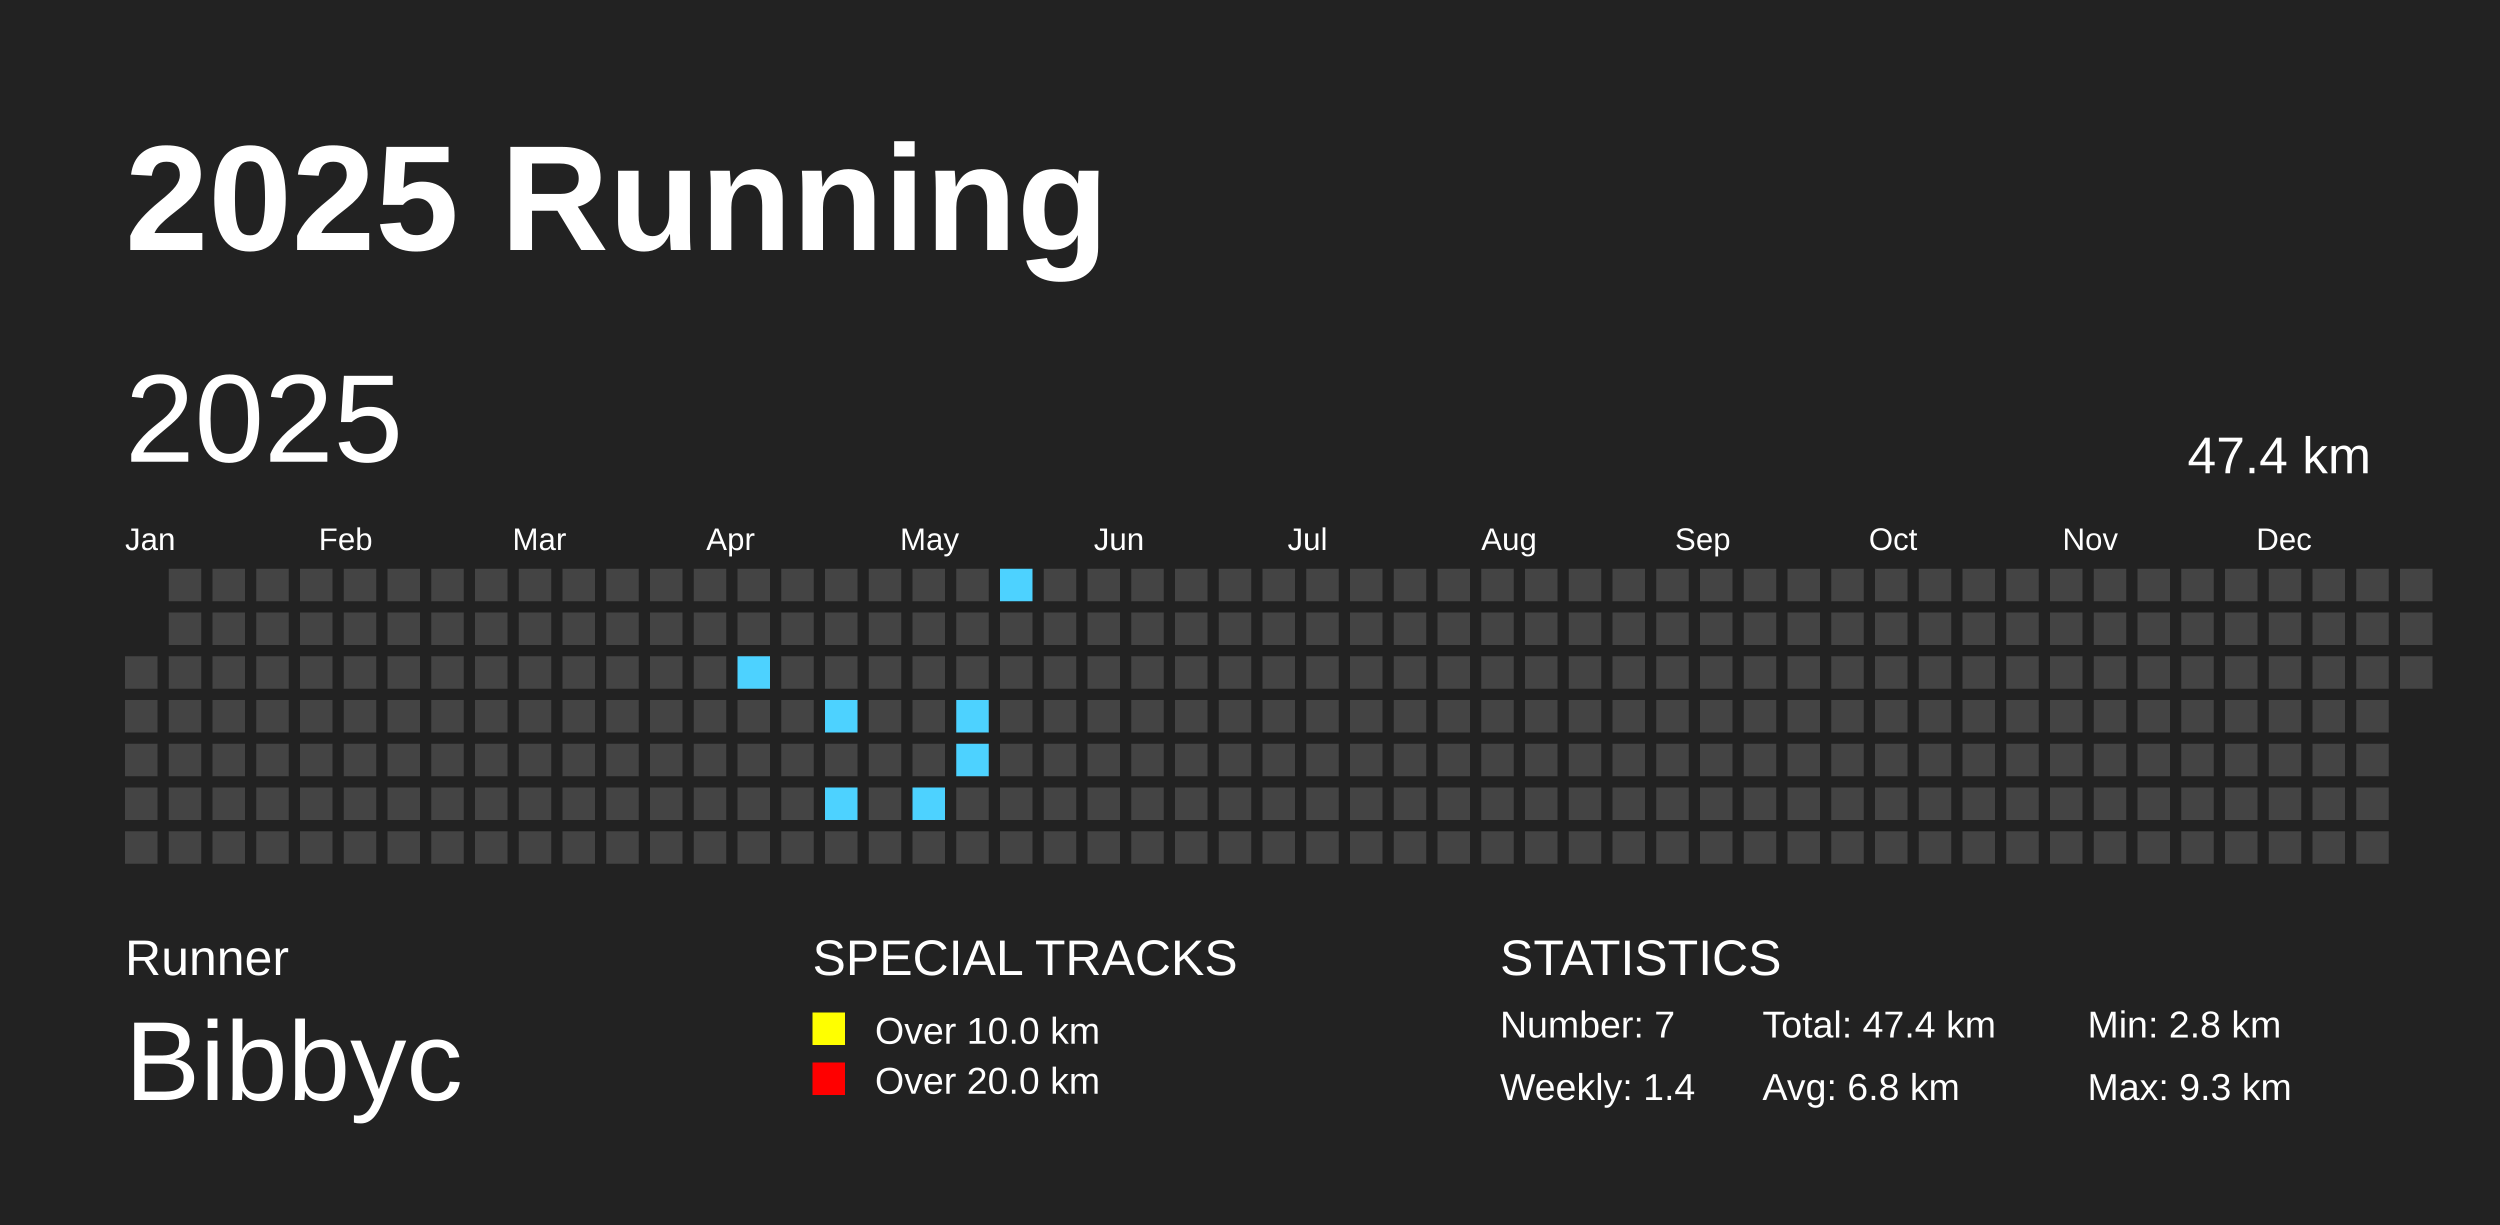
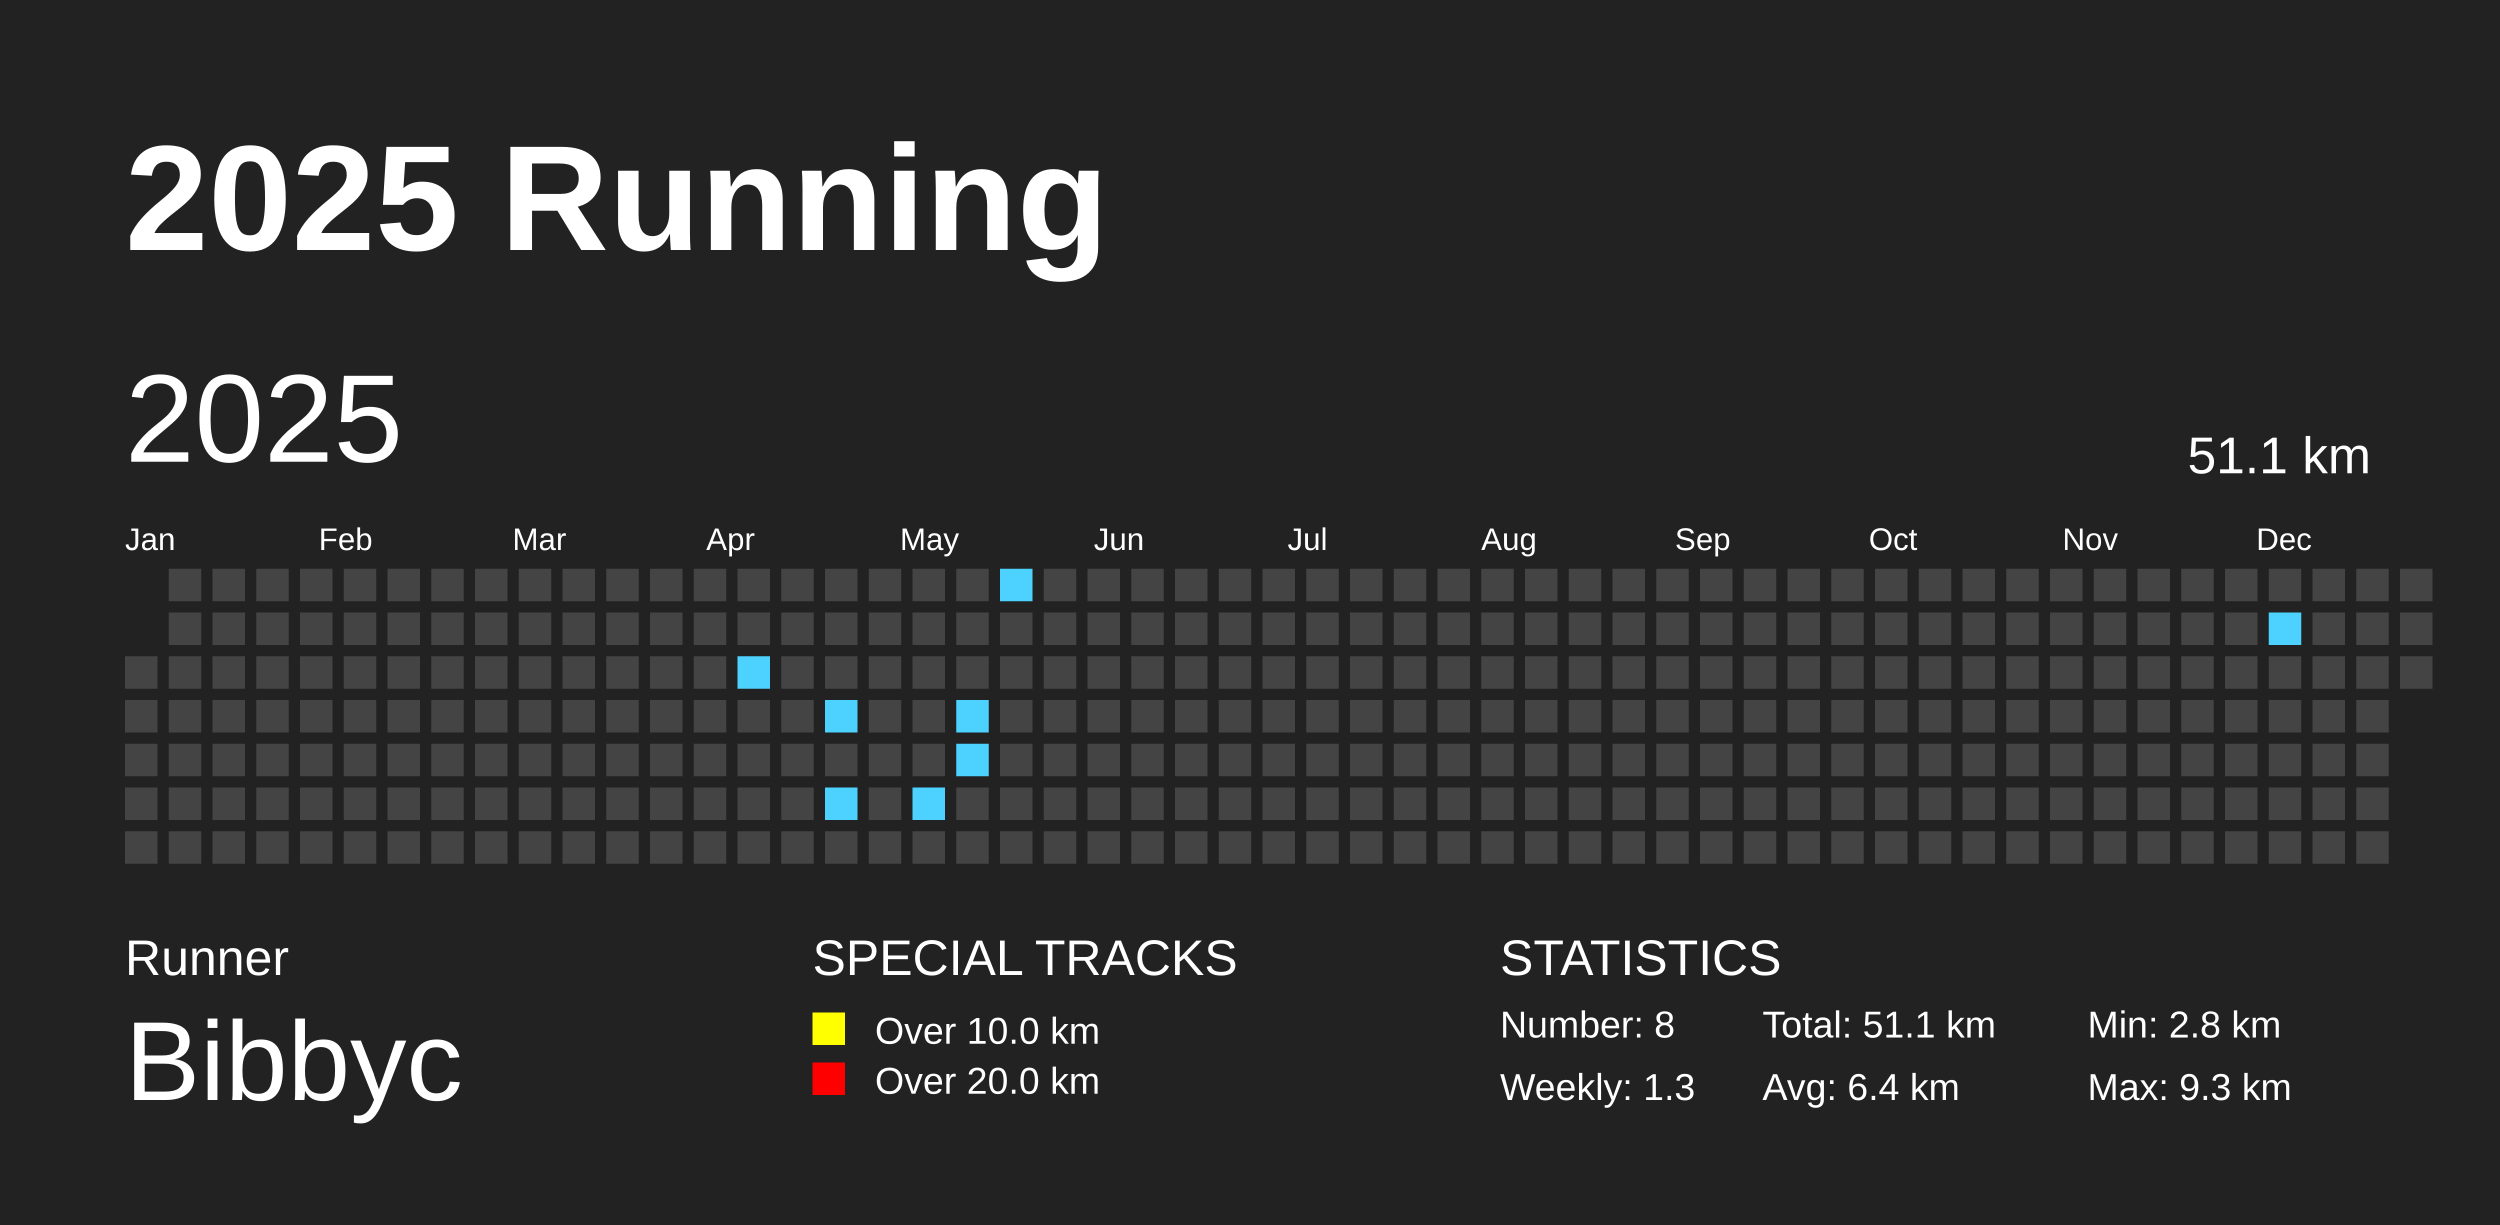
<svg xmlns="http://www.w3.org/2000/svg" baseProfile="full" height="98mm" version="1.1" viewBox="0,0,200,98" width="200mm">
  <defs />
  <rect fill="#222222" height="98" width="200" x="0" y="0" />
  <text fill="#FFFFFF" style="font-size:12px; font-family:Arial; font-weight:bold;" x="10" y="20">2025 Running</text>
  <text fill="#FFFFFF" style="font-size:4px; font-family:Arial" x="10" y="78">Runner</text>
  <text fill="#FFFFFF" style="font-size:9px; font-family:Arial" x="10" y="88">Bibbyc</text>
  <text fill="#FFFFFF" style="font-size:4px; font-family:Arial" x="65" y="78">SPECIAL TRACKS</text>
  <rect fill="yellow" height="2.6" width="2.6" x="65" y="81" />
  <text fill="#FFFFFF" style="font-size:3px; font-family:Arial" x="70" y="83.5">Over 10.0 km</text>
  <rect fill="red" height="2.6" width="2.6" x="65" y="85" />
  <text fill="#FFFFFF" style="font-size:3px; font-family:Arial" x="70" y="87.5">Over 20.0 km</text>
  <text fill="#FFFFFF" style="font-size:4px; font-family:Arial" x="120" y="78">STATISTICS</text>
-   <text fill="#FFFFFF" style="font-size:3px; font-family:Arial" x="120" y="83">Number: 7</text>
-   <text fill="#FFFFFF" style="font-size:3px; font-family:Arial" x="120" y="88">Weekly: 1.4</text>
-   <text fill="#FFFFFF" style="font-size:3px; font-family:Arial" x="141" y="83">Total: 47.4 km</text>
-   <text fill="#FFFFFF" style="font-size:3px; font-family:Arial" x="141" y="88">Avg: 6.8 km</text>
+   <text fill="#FFFFFF" style="font-size:3px; font-family:Arial" x="120" y="83">Number: 8</text>
+   <text fill="#FFFFFF" style="font-size:3px; font-family:Arial" x="120" y="88">Weekly: 1.3</text>
+   <text fill="#FFFFFF" style="font-size:3px; font-family:Arial" x="141" y="83">Total: 51.1 km</text>
+   <text fill="#FFFFFF" style="font-size:3px; font-family:Arial" x="141" y="88">Avg: 6.4 km</text>
  <text fill="#FFFFFF" style="font-size:3px; font-family:Arial" x="167" y="83">Min: 2.8 km</text>
  <text fill="#FFFFFF" style="font-size:3px; font-family:Arial" x="167" y="88">Max: 9.3 km</text>
  <text dominant-baseline="hanging" fill="#FFFFFF" style="font-size:10.0px; font-family:Arial;" x="10" y="30">2025</text>
-   <text dominant-baseline="hanging" fill="#FFFFFF" style="font-size:4.125px; font-family:Arial;" x="175" y="35">47.4 km</text>
+   <text dominant-baseline="hanging" fill="#FFFFFF" style="font-size:4.125px; font-family:Arial;" x="175" y="35">51.1 km</text>
  <text fill="#FFFFFF" style="font-size:2.5px; font-family:Arial" x="10.0" y="44">Jan</text>
  <text fill="#FFFFFF" style="font-size:2.5px; font-family:Arial" x="25.5" y="44">Feb</text>
  <text fill="#FFFFFF" style="font-size:2.5px; font-family:Arial" x="41.0" y="44">Mar</text>
  <text fill="#FFFFFF" style="font-size:2.5px; font-family:Arial" x="56.5" y="44">Apr</text>
  <text fill="#FFFFFF" style="font-size:2.5px; font-family:Arial" x="72.0" y="44">May</text>
  <text fill="#FFFFFF" style="font-size:2.5px; font-family:Arial" x="87.5" y="44">Jun</text>
  <text fill="#FFFFFF" style="font-size:2.5px; font-family:Arial" x="103.0" y="44">Jul</text>
  <text fill="#FFFFFF" style="font-size:2.5px; font-family:Arial" x="118.5" y="44">Aug</text>
  <text fill="#FFFFFF" style="font-size:2.5px; font-family:Arial" x="134.0" y="44">Sep</text>
  <text fill="#FFFFFF" style="font-size:2.5px; font-family:Arial" x="149.5" y="44">Oct</text>
  <text fill="#FFFFFF" style="font-size:2.5px; font-family:Arial" x="165.0" y="44">Nov</text>
  <text fill="#FFFFFF" style="font-size:2.5px; font-family:Arial" x="180.5" y="44">Dec</text>
  <rect fill="#444444" height="2.6" width="2.6" x="10.0" y="52.5" />
  <rect fill="#444444" height="2.6" width="2.6" x="10.0" y="56.0" />
  <rect fill="#444444" height="2.6" width="2.6" x="10.0" y="59.5" />
  <rect fill="#444444" height="2.6" width="2.6" x="10.0" y="63.0" />
  <rect fill="#444444" height="2.6" width="2.6" x="10.0" y="66.5" />
  <rect fill="#444444" height="2.6" width="2.6" x="13.5" y="45.5" />
  <rect fill="#444444" height="2.6" width="2.6" x="13.5" y="49.0" />
  <rect fill="#444444" height="2.6" width="2.6" x="13.5" y="52.5" />
  <rect fill="#444444" height="2.6" width="2.6" x="13.5" y="56.0" />
  <rect fill="#444444" height="2.6" width="2.6" x="13.5" y="59.5" />
  <rect fill="#444444" height="2.6" width="2.6" x="13.5" y="63.0" />
  <rect fill="#444444" height="2.6" width="2.6" x="13.5" y="66.5" />
  <rect fill="#444444" height="2.6" width="2.6" x="17.0" y="45.5" />
  <rect fill="#444444" height="2.6" width="2.6" x="17.0" y="49.0" />
  <rect fill="#444444" height="2.6" width="2.6" x="17.0" y="52.5" />
  <rect fill="#444444" height="2.6" width="2.6" x="17.0" y="56.0" />
  <rect fill="#444444" height="2.6" width="2.6" x="17.0" y="59.5" />
  <rect fill="#444444" height="2.6" width="2.6" x="17.0" y="63.0" />
  <rect fill="#444444" height="2.6" width="2.6" x="17.0" y="66.5" />
  <rect fill="#444444" height="2.6" width="2.6" x="20.5" y="45.5" />
  <rect fill="#444444" height="2.6" width="2.6" x="20.5" y="49.0" />
  <rect fill="#444444" height="2.6" width="2.6" x="20.5" y="52.5" />
  <rect fill="#444444" height="2.6" width="2.6" x="20.5" y="56.0" />
  <rect fill="#444444" height="2.6" width="2.6" x="20.5" y="59.5" />
  <rect fill="#444444" height="2.6" width="2.6" x="20.5" y="63.0" />
  <rect fill="#444444" height="2.6" width="2.6" x="20.5" y="66.5" />
  <rect fill="#444444" height="2.6" width="2.6" x="24.0" y="45.5" />
  <rect fill="#444444" height="2.6" width="2.6" x="24.0" y="49.0" />
  <rect fill="#444444" height="2.6" width="2.6" x="24.0" y="52.5" />
  <rect fill="#444444" height="2.6" width="2.6" x="24.0" y="56.0" />
  <rect fill="#444444" height="2.6" width="2.6" x="24.0" y="59.5" />
  <rect fill="#444444" height="2.6" width="2.6" x="24.0" y="63.0" />
  <rect fill="#444444" height="2.6" width="2.6" x="24.0" y="66.5" />
  <rect fill="#444444" height="2.6" width="2.6" x="27.5" y="45.5" />
  <rect fill="#444444" height="2.6" width="2.6" x="27.5" y="49.0" />
  <rect fill="#444444" height="2.6" width="2.6" x="27.5" y="52.5" />
  <rect fill="#444444" height="2.6" width="2.6" x="27.5" y="56.0" />
  <rect fill="#444444" height="2.6" width="2.6" x="27.5" y="59.5" />
  <rect fill="#444444" height="2.6" width="2.6" x="27.5" y="63.0" />
  <rect fill="#444444" height="2.6" width="2.6" x="27.5" y="66.5" />
  <rect fill="#444444" height="2.6" width="2.6" x="31.0" y="45.5" />
  <rect fill="#444444" height="2.6" width="2.6" x="31.0" y="49.0" />
  <rect fill="#444444" height="2.6" width="2.6" x="31.0" y="52.5" />
  <rect fill="#444444" height="2.6" width="2.6" x="31.0" y="56.0" />
  <rect fill="#444444" height="2.6" width="2.6" x="31.0" y="59.5" />
  <rect fill="#444444" height="2.6" width="2.6" x="31.0" y="63.0" />
  <rect fill="#444444" height="2.6" width="2.6" x="31.0" y="66.5" />
  <rect fill="#444444" height="2.6" width="2.6" x="34.5" y="45.5" />
  <rect fill="#444444" height="2.6" width="2.6" x="34.5" y="49.0" />
  <rect fill="#444444" height="2.6" width="2.6" x="34.5" y="52.5" />
  <rect fill="#444444" height="2.6" width="2.6" x="34.5" y="56.0" />
  <rect fill="#444444" height="2.6" width="2.6" x="34.5" y="59.5" />
  <rect fill="#444444" height="2.6" width="2.6" x="34.5" y="63.0" />
  <rect fill="#444444" height="2.6" width="2.6" x="34.5" y="66.5" />
  <rect fill="#444444" height="2.6" width="2.6" x="38.0" y="45.5" />
  <rect fill="#444444" height="2.6" width="2.6" x="38.0" y="49.0" />
  <rect fill="#444444" height="2.6" width="2.6" x="38.0" y="52.5" />
  <rect fill="#444444" height="2.6" width="2.6" x="38.0" y="56.0" />
  <rect fill="#444444" height="2.6" width="2.6" x="38.0" y="59.5" />
  <rect fill="#444444" height="2.6" width="2.6" x="38.0" y="63.0" />
  <rect fill="#444444" height="2.6" width="2.6" x="38.0" y="66.5" />
  <rect fill="#444444" height="2.6" width="2.6" x="41.5" y="45.5" />
  <rect fill="#444444" height="2.6" width="2.6" x="41.5" y="49.0" />
  <rect fill="#444444" height="2.6" width="2.6" x="41.5" y="52.5" />
  <rect fill="#444444" height="2.6" width="2.6" x="41.5" y="56.0" />
  <rect fill="#444444" height="2.6" width="2.6" x="41.5" y="59.5" />
  <rect fill="#444444" height="2.6" width="2.6" x="41.5" y="63.0" />
  <rect fill="#444444" height="2.6" width="2.6" x="41.5" y="66.5" />
  <rect fill="#444444" height="2.6" width="2.6" x="45.0" y="45.5" />
  <rect fill="#444444" height="2.6" width="2.6" x="45.0" y="49.0" />
  <rect fill="#444444" height="2.6" width="2.6" x="45.0" y="52.5" />
  <rect fill="#444444" height="2.6" width="2.6" x="45.0" y="56.0" />
  <rect fill="#444444" height="2.6" width="2.6" x="45.0" y="59.5" />
  <rect fill="#444444" height="2.6" width="2.6" x="45.0" y="63.0" />
  <rect fill="#444444" height="2.6" width="2.6" x="45.0" y="66.5" />
  <rect fill="#444444" height="2.6" width="2.6" x="48.5" y="45.5" />
  <rect fill="#444444" height="2.6" width="2.6" x="48.5" y="49.0" />
  <rect fill="#444444" height="2.6" width="2.6" x="48.5" y="52.5" />
  <rect fill="#444444" height="2.6" width="2.6" x="48.5" y="56.0" />
  <rect fill="#444444" height="2.6" width="2.6" x="48.5" y="59.5" />
  <rect fill="#444444" height="2.6" width="2.6" x="48.5" y="63.0" />
  <rect fill="#444444" height="2.6" width="2.6" x="48.5" y="66.5" />
  <rect fill="#444444" height="2.6" width="2.6" x="52.0" y="45.5" />
  <rect fill="#444444" height="2.6" width="2.6" x="52.0" y="49.0" />
  <rect fill="#444444" height="2.6" width="2.6" x="52.0" y="52.5" />
  <rect fill="#444444" height="2.6" width="2.6" x="52.0" y="56.0" />
  <rect fill="#444444" height="2.6" width="2.6" x="52.0" y="59.5" />
  <rect fill="#444444" height="2.6" width="2.6" x="52.0" y="63.0" />
  <rect fill="#444444" height="2.6" width="2.6" x="52.0" y="66.5" />
  <rect fill="#444444" height="2.6" width="2.6" x="55.5" y="45.5" />
  <rect fill="#444444" height="2.6" width="2.6" x="55.5" y="49.0" />
  <rect fill="#444444" height="2.6" width="2.6" x="55.5" y="52.5" />
  <rect fill="#444444" height="2.6" width="2.6" x="55.5" y="56.0" />
  <rect fill="#444444" height="2.6" width="2.6" x="55.5" y="59.5" />
  <rect fill="#444444" height="2.6" width="2.6" x="55.5" y="63.0" />
  <rect fill="#444444" height="2.6" width="2.6" x="55.5" y="66.5" />
  <rect fill="#444444" height="2.6" width="2.6" x="59.0" y="45.5" />
  <rect fill="#444444" height="2.6" width="2.6" x="59.0" y="49.0" />
  <rect fill="#4DD2FF" height="2.6" width="2.6" x="59.0" y="52.5" />
  <rect fill="#444444" height="2.6" width="2.6" x="59.0" y="56.0" />
  <rect fill="#444444" height="2.6" width="2.6" x="59.0" y="59.5" />
  <rect fill="#444444" height="2.6" width="2.6" x="59.0" y="63.0" />
  <rect fill="#444444" height="2.6" width="2.6" x="59.0" y="66.5" />
  <rect fill="#444444" height="2.6" width="2.6" x="62.5" y="45.5" />
  <rect fill="#444444" height="2.6" width="2.6" x="62.5" y="49.0" />
  <rect fill="#444444" height="2.6" width="2.6" x="62.5" y="52.5" />
  <rect fill="#444444" height="2.6" width="2.6" x="62.5" y="56.0" />
  <rect fill="#444444" height="2.6" width="2.6" x="62.5" y="59.5" />
  <rect fill="#444444" height="2.6" width="2.6" x="62.5" y="63.0" />
  <rect fill="#444444" height="2.6" width="2.6" x="62.5" y="66.5" />
  <rect fill="#444444" height="2.6" width="2.6" x="66.0" y="45.5" />
  <rect fill="#444444" height="2.6" width="2.6" x="66.0" y="49.0" />
  <rect fill="#444444" height="2.6" width="2.6" x="66.0" y="52.5" />
  <rect fill="#4DD2FF" height="2.6" width="2.6" x="66.0" y="56.0" />
  <rect fill="#444444" height="2.6" width="2.6" x="66.0" y="59.5" />
  <rect fill="#4DD2FF" height="2.6" width="2.6" x="66.0" y="63.0" />
  <rect fill="#444444" height="2.6" width="2.6" x="66.0" y="66.5" />
  <rect fill="#444444" height="2.6" width="2.6" x="69.5" y="45.5" />
  <rect fill="#444444" height="2.6" width="2.6" x="69.5" y="49.0" />
  <rect fill="#444444" height="2.6" width="2.6" x="69.5" y="52.5" />
  <rect fill="#444444" height="2.6" width="2.6" x="69.5" y="56.0" />
  <rect fill="#444444" height="2.6" width="2.6" x="69.5" y="59.5" />
  <rect fill="#444444" height="2.6" width="2.6" x="69.5" y="63.0" />
  <rect fill="#444444" height="2.6" width="2.6" x="69.5" y="66.5" />
  <rect fill="#444444" height="2.6" width="2.6" x="73.0" y="45.5" />
  <rect fill="#444444" height="2.6" width="2.6" x="73.0" y="49.0" />
  <rect fill="#444444" height="2.6" width="2.6" x="73.0" y="52.5" />
  <rect fill="#444444" height="2.6" width="2.6" x="73.0" y="56.0" />
  <rect fill="#444444" height="2.6" width="2.6" x="73.0" y="59.5" />
  <rect fill="#4DD2FF" height="2.6" width="2.6" x="73.0" y="63.0" />
  <rect fill="#444444" height="2.6" width="2.6" x="73.0" y="66.5" />
  <rect fill="#444444" height="2.6" width="2.6" x="76.5" y="45.5" />
  <rect fill="#444444" height="2.6" width="2.6" x="76.5" y="49.0" />
  <rect fill="#444444" height="2.6" width="2.6" x="76.5" y="52.5" />
  <rect fill="#4DD2FF" height="2.6" width="2.6" x="76.5" y="56.0" />
  <rect fill="#4DD2FF" height="2.6" width="2.6" x="76.5" y="59.5" />
  <rect fill="#444444" height="2.6" width="2.6" x="76.5" y="63.0" />
  <rect fill="#444444" height="2.6" width="2.6" x="76.5" y="66.5" />
  <rect fill="#4DD2FF" height="2.6" width="2.6" x="80.0" y="45.5" />
  <rect fill="#444444" height="2.6" width="2.6" x="80.0" y="49.0" />
  <rect fill="#444444" height="2.6" width="2.6" x="80.0" y="52.5" />
  <rect fill="#444444" height="2.6" width="2.6" x="80.0" y="56.0" />
  <rect fill="#444444" height="2.6" width="2.6" x="80.0" y="59.5" />
  <rect fill="#444444" height="2.6" width="2.6" x="80.0" y="63.0" />
  <rect fill="#444444" height="2.6" width="2.6" x="80.0" y="66.5" />
  <rect fill="#444444" height="2.6" width="2.6" x="83.5" y="45.5" />
  <rect fill="#444444" height="2.6" width="2.6" x="83.5" y="49.0" />
  <rect fill="#444444" height="2.6" width="2.6" x="83.5" y="52.5" />
  <rect fill="#444444" height="2.6" width="2.6" x="83.5" y="56.0" />
  <rect fill="#444444" height="2.6" width="2.6" x="83.5" y="59.5" />
  <rect fill="#444444" height="2.6" width="2.6" x="83.5" y="63.0" />
  <rect fill="#444444" height="2.6" width="2.6" x="83.5" y="66.5" />
  <rect fill="#444444" height="2.6" width="2.6" x="87.0" y="45.5" />
  <rect fill="#444444" height="2.6" width="2.6" x="87.0" y="49.0" />
  <rect fill="#444444" height="2.6" width="2.6" x="87.0" y="52.5" />
  <rect fill="#444444" height="2.6" width="2.6" x="87.0" y="56.0" />
  <rect fill="#444444" height="2.6" width="2.6" x="87.0" y="59.5" />
  <rect fill="#444444" height="2.6" width="2.6" x="87.0" y="63.0" />
  <rect fill="#444444" height="2.6" width="2.6" x="87.0" y="66.5" />
  <rect fill="#444444" height="2.6" width="2.6" x="90.5" y="45.5" />
  <rect fill="#444444" height="2.6" width="2.6" x="90.5" y="49.0" />
  <rect fill="#444444" height="2.6" width="2.6" x="90.5" y="52.5" />
  <rect fill="#444444" height="2.6" width="2.6" x="90.5" y="56.0" />
  <rect fill="#444444" height="2.6" width="2.6" x="90.5" y="59.5" />
  <rect fill="#444444" height="2.6" width="2.6" x="90.5" y="63.0" />
  <rect fill="#444444" height="2.6" width="2.6" x="90.5" y="66.5" />
  <rect fill="#444444" height="2.6" width="2.6" x="94.0" y="45.5" />
  <rect fill="#444444" height="2.6" width="2.6" x="94.0" y="49.0" />
  <rect fill="#444444" height="2.6" width="2.6" x="94.0" y="52.5" />
  <rect fill="#444444" height="2.6" width="2.6" x="94.0" y="56.0" />
  <rect fill="#444444" height="2.6" width="2.6" x="94.0" y="59.5" />
  <rect fill="#444444" height="2.6" width="2.6" x="94.0" y="63.0" />
  <rect fill="#444444" height="2.6" width="2.6" x="94.0" y="66.5" />
  <rect fill="#444444" height="2.6" width="2.6" x="97.5" y="45.5" />
  <rect fill="#444444" height="2.6" width="2.6" x="97.5" y="49.0" />
  <rect fill="#444444" height="2.6" width="2.6" x="97.5" y="52.5" />
  <rect fill="#444444" height="2.6" width="2.6" x="97.5" y="56.0" />
  <rect fill="#444444" height="2.6" width="2.6" x="97.5" y="59.5" />
  <rect fill="#444444" height="2.6" width="2.6" x="97.5" y="63.0" />
  <rect fill="#444444" height="2.6" width="2.6" x="97.5" y="66.5" />
  <rect fill="#444444" height="2.6" width="2.6" x="101.0" y="45.5" />
  <rect fill="#444444" height="2.6" width="2.6" x="101.0" y="49.0" />
  <rect fill="#444444" height="2.6" width="2.6" x="101.0" y="52.5" />
  <rect fill="#444444" height="2.6" width="2.6" x="101.0" y="56.0" />
  <rect fill="#444444" height="2.6" width="2.6" x="101.0" y="59.5" />
  <rect fill="#444444" height="2.6" width="2.6" x="101.0" y="63.0" />
  <rect fill="#444444" height="2.6" width="2.6" x="101.0" y="66.5" />
  <rect fill="#444444" height="2.6" width="2.6" x="104.5" y="45.5" />
  <rect fill="#444444" height="2.6" width="2.6" x="104.5" y="49.0" />
  <rect fill="#444444" height="2.6" width="2.6" x="104.5" y="52.5" />
  <rect fill="#444444" height="2.6" width="2.6" x="104.5" y="56.0" />
  <rect fill="#444444" height="2.6" width="2.6" x="104.5" y="59.5" />
  <rect fill="#444444" height="2.6" width="2.6" x="104.5" y="63.0" />
  <rect fill="#444444" height="2.6" width="2.6" x="104.5" y="66.5" />
  <rect fill="#444444" height="2.6" width="2.6" x="108.0" y="45.5" />
  <rect fill="#444444" height="2.6" width="2.6" x="108.0" y="49.0" />
  <rect fill="#444444" height="2.6" width="2.6" x="108.0" y="52.5" />
  <rect fill="#444444" height="2.6" width="2.6" x="108.0" y="56.0" />
  <rect fill="#444444" height="2.6" width="2.6" x="108.0" y="59.5" />
  <rect fill="#444444" height="2.6" width="2.6" x="108.0" y="63.0" />
  <rect fill="#444444" height="2.6" width="2.6" x="108.0" y="66.5" />
  <rect fill="#444444" height="2.6" width="2.6" x="111.5" y="45.5" />
  <rect fill="#444444" height="2.6" width="2.6" x="111.5" y="49.0" />
  <rect fill="#444444" height="2.6" width="2.6" x="111.5" y="52.5" />
  <rect fill="#444444" height="2.6" width="2.6" x="111.5" y="56.0" />
  <rect fill="#444444" height="2.6" width="2.6" x="111.5" y="59.5" />
  <rect fill="#444444" height="2.6" width="2.6" x="111.5" y="63.0" />
  <rect fill="#444444" height="2.6" width="2.6" x="111.5" y="66.5" />
  <rect fill="#444444" height="2.6" width="2.6" x="115.0" y="45.5" />
  <rect fill="#444444" height="2.6" width="2.6" x="115.0" y="49.0" />
  <rect fill="#444444" height="2.6" width="2.6" x="115.0" y="52.5" />
  <rect fill="#444444" height="2.6" width="2.6" x="115.0" y="56.0" />
  <rect fill="#444444" height="2.6" width="2.6" x="115.0" y="59.5" />
  <rect fill="#444444" height="2.6" width="2.6" x="115.0" y="63.0" />
  <rect fill="#444444" height="2.6" width="2.6" x="115.0" y="66.5" />
  <rect fill="#444444" height="2.6" width="2.6" x="118.5" y="45.5" />
  <rect fill="#444444" height="2.6" width="2.6" x="118.5" y="49.0" />
  <rect fill="#444444" height="2.6" width="2.6" x="118.5" y="52.5" />
  <rect fill="#444444" height="2.6" width="2.6" x="118.5" y="56.0" />
  <rect fill="#444444" height="2.6" width="2.6" x="118.5" y="59.5" />
  <rect fill="#444444" height="2.6" width="2.6" x="118.5" y="63.0" />
  <rect fill="#444444" height="2.6" width="2.6" x="118.5" y="66.5" />
  <rect fill="#444444" height="2.6" width="2.6" x="122.0" y="45.5" />
  <rect fill="#444444" height="2.6" width="2.6" x="122.0" y="49.0" />
  <rect fill="#444444" height="2.6" width="2.6" x="122.0" y="52.5" />
  <rect fill="#444444" height="2.6" width="2.6" x="122.0" y="56.0" />
  <rect fill="#444444" height="2.6" width="2.6" x="122.0" y="59.5" />
  <rect fill="#444444" height="2.6" width="2.6" x="122.0" y="63.0" />
  <rect fill="#444444" height="2.6" width="2.6" x="122.0" y="66.5" />
  <rect fill="#444444" height="2.6" width="2.6" x="125.5" y="45.5" />
  <rect fill="#444444" height="2.6" width="2.6" x="125.5" y="49.0" />
  <rect fill="#444444" height="2.6" width="2.6" x="125.5" y="52.5" />
  <rect fill="#444444" height="2.6" width="2.6" x="125.5" y="56.0" />
  <rect fill="#444444" height="2.6" width="2.6" x="125.5" y="59.5" />
  <rect fill="#444444" height="2.6" width="2.6" x="125.5" y="63.0" />
  <rect fill="#444444" height="2.6" width="2.6" x="125.5" y="66.5" />
  <rect fill="#444444" height="2.6" width="2.6" x="129.0" y="45.5" />
  <rect fill="#444444" height="2.6" width="2.6" x="129.0" y="49.0" />
  <rect fill="#444444" height="2.6" width="2.6" x="129.0" y="52.5" />
  <rect fill="#444444" height="2.6" width="2.6" x="129.0" y="56.0" />
  <rect fill="#444444" height="2.6" width="2.6" x="129.0" y="59.5" />
  <rect fill="#444444" height="2.6" width="2.6" x="129.0" y="63.0" />
  <rect fill="#444444" height="2.6" width="2.6" x="129.0" y="66.5" />
  <rect fill="#444444" height="2.6" width="2.6" x="132.5" y="45.5" />
  <rect fill="#444444" height="2.6" width="2.6" x="132.5" y="49.0" />
  <rect fill="#444444" height="2.6" width="2.6" x="132.5" y="52.5" />
  <rect fill="#444444" height="2.6" width="2.6" x="132.5" y="56.0" />
  <rect fill="#444444" height="2.6" width="2.6" x="132.5" y="59.5" />
  <rect fill="#444444" height="2.6" width="2.6" x="132.5" y="63.0" />
  <rect fill="#444444" height="2.6" width="2.6" x="132.5" y="66.5" />
  <rect fill="#444444" height="2.6" width="2.6" x="136.0" y="45.5" />
  <rect fill="#444444" height="2.6" width="2.6" x="136.0" y="49.0" />
  <rect fill="#444444" height="2.6" width="2.6" x="136.0" y="52.5" />
  <rect fill="#444444" height="2.6" width="2.6" x="136.0" y="56.0" />
  <rect fill="#444444" height="2.6" width="2.6" x="136.0" y="59.5" />
  <rect fill="#444444" height="2.6" width="2.6" x="136.0" y="63.0" />
  <rect fill="#444444" height="2.6" width="2.6" x="136.0" y="66.5" />
  <rect fill="#444444" height="2.6" width="2.6" x="139.5" y="45.5" />
  <rect fill="#444444" height="2.6" width="2.6" x="139.5" y="49.0" />
  <rect fill="#444444" height="2.6" width="2.6" x="139.5" y="52.5" />
  <rect fill="#444444" height="2.6" width="2.6" x="139.5" y="56.0" />
  <rect fill="#444444" height="2.6" width="2.6" x="139.5" y="59.5" />
  <rect fill="#444444" height="2.6" width="2.6" x="139.5" y="63.0" />
  <rect fill="#444444" height="2.6" width="2.6" x="139.5" y="66.5" />
  <rect fill="#444444" height="2.6" width="2.6" x="143.0" y="45.5" />
  <rect fill="#444444" height="2.6" width="2.6" x="143.0" y="49.0" />
  <rect fill="#444444" height="2.6" width="2.6" x="143.0" y="52.5" />
  <rect fill="#444444" height="2.6" width="2.6" x="143.0" y="56.0" />
  <rect fill="#444444" height="2.6" width="2.6" x="143.0" y="59.5" />
  <rect fill="#444444" height="2.6" width="2.6" x="143.0" y="63.0" />
  <rect fill="#444444" height="2.6" width="2.6" x="143.0" y="66.5" />
  <rect fill="#444444" height="2.6" width="2.6" x="146.5" y="45.5" />
  <rect fill="#444444" height="2.6" width="2.6" x="146.5" y="49.0" />
  <rect fill="#444444" height="2.6" width="2.6" x="146.5" y="52.5" />
  <rect fill="#444444" height="2.6" width="2.6" x="146.5" y="56.0" />
  <rect fill="#444444" height="2.6" width="2.6" x="146.5" y="59.5" />
  <rect fill="#444444" height="2.6" width="2.6" x="146.5" y="63.0" />
  <rect fill="#444444" height="2.6" width="2.6" x="146.5" y="66.5" />
  <rect fill="#444444" height="2.6" width="2.6" x="150.0" y="45.5" />
  <rect fill="#444444" height="2.6" width="2.6" x="150.0" y="49.0" />
  <rect fill="#444444" height="2.6" width="2.6" x="150.0" y="52.5" />
  <rect fill="#444444" height="2.6" width="2.6" x="150.0" y="56.0" />
  <rect fill="#444444" height="2.6" width="2.6" x="150.0" y="59.5" />
  <rect fill="#444444" height="2.6" width="2.6" x="150.0" y="63.0" />
  <rect fill="#444444" height="2.6" width="2.6" x="150.0" y="66.5" />
  <rect fill="#444444" height="2.6" width="2.6" x="153.5" y="45.5" />
  <rect fill="#444444" height="2.6" width="2.6" x="153.5" y="49.0" />
  <rect fill="#444444" height="2.6" width="2.6" x="153.5" y="52.5" />
  <rect fill="#444444" height="2.6" width="2.6" x="153.5" y="56.0" />
  <rect fill="#444444" height="2.6" width="2.6" x="153.5" y="59.5" />
  <rect fill="#444444" height="2.6" width="2.6" x="153.5" y="63.0" />
  <rect fill="#444444" height="2.6" width="2.6" x="153.5" y="66.5" />
  <rect fill="#444444" height="2.6" width="2.6" x="157.0" y="45.5" />
  <rect fill="#444444" height="2.6" width="2.6" x="157.0" y="49.0" />
  <rect fill="#444444" height="2.6" width="2.6" x="157.0" y="52.5" />
  <rect fill="#444444" height="2.6" width="2.6" x="157.0" y="56.0" />
  <rect fill="#444444" height="2.6" width="2.6" x="157.0" y="59.5" />
  <rect fill="#444444" height="2.6" width="2.6" x="157.0" y="63.0" />
  <rect fill="#444444" height="2.6" width="2.6" x="157.0" y="66.5" />
  <rect fill="#444444" height="2.6" width="2.6" x="160.5" y="45.5" />
  <rect fill="#444444" height="2.6" width="2.6" x="160.5" y="49.0" />
  <rect fill="#444444" height="2.6" width="2.6" x="160.5" y="52.5" />
  <rect fill="#444444" height="2.6" width="2.6" x="160.5" y="56.0" />
  <rect fill="#444444" height="2.6" width="2.6" x="160.5" y="59.5" />
  <rect fill="#444444" height="2.6" width="2.6" x="160.5" y="63.0" />
  <rect fill="#444444" height="2.6" width="2.6" x="160.5" y="66.5" />
  <rect fill="#444444" height="2.6" width="2.6" x="164.0" y="45.5" />
  <rect fill="#444444" height="2.6" width="2.6" x="164.0" y="49.0" />
  <rect fill="#444444" height="2.6" width="2.6" x="164.0" y="52.5" />
  <rect fill="#444444" height="2.6" width="2.6" x="164.0" y="56.0" />
  <rect fill="#444444" height="2.6" width="2.6" x="164.0" y="59.5" />
  <rect fill="#444444" height="2.6" width="2.6" x="164.0" y="63.0" />
  <rect fill="#444444" height="2.6" width="2.6" x="164.0" y="66.5" />
  <rect fill="#444444" height="2.6" width="2.6" x="167.5" y="45.5" />
  <rect fill="#444444" height="2.6" width="2.6" x="167.5" y="49.0" />
  <rect fill="#444444" height="2.6" width="2.6" x="167.5" y="52.5" />
  <rect fill="#444444" height="2.6" width="2.6" x="167.5" y="56.0" />
  <rect fill="#444444" height="2.6" width="2.6" x="167.5" y="59.5" />
  <rect fill="#444444" height="2.6" width="2.6" x="167.5" y="63.0" />
  <rect fill="#444444" height="2.6" width="2.6" x="167.5" y="66.5" />
  <rect fill="#444444" height="2.6" width="2.6" x="171.0" y="45.5" />
  <rect fill="#444444" height="2.6" width="2.6" x="171.0" y="49.0" />
  <rect fill="#444444" height="2.6" width="2.6" x="171.0" y="52.5" />
  <rect fill="#444444" height="2.6" width="2.6" x="171.0" y="56.0" />
  <rect fill="#444444" height="2.6" width="2.6" x="171.0" y="59.5" />
  <rect fill="#444444" height="2.6" width="2.6" x="171.0" y="63.0" />
  <rect fill="#444444" height="2.6" width="2.6" x="171.0" y="66.5" />
  <rect fill="#444444" height="2.6" width="2.6" x="174.5" y="45.5" />
  <rect fill="#444444" height="2.6" width="2.6" x="174.5" y="49.0" />
  <rect fill="#444444" height="2.6" width="2.6" x="174.5" y="52.5" />
  <rect fill="#444444" height="2.6" width="2.6" x="174.5" y="56.0" />
  <rect fill="#444444" height="2.6" width="2.6" x="174.5" y="59.5" />
  <rect fill="#444444" height="2.6" width="2.6" x="174.5" y="63.0" />
  <rect fill="#444444" height="2.6" width="2.6" x="174.5" y="66.5" />
  <rect fill="#444444" height="2.6" width="2.6" x="178.0" y="45.5" />
  <rect fill="#444444" height="2.6" width="2.6" x="178.0" y="49.0" />
  <rect fill="#444444" height="2.6" width="2.6" x="178.0" y="52.5" />
  <rect fill="#444444" height="2.6" width="2.6" x="178.0" y="56.0" />
  <rect fill="#444444" height="2.6" width="2.6" x="178.0" y="59.5" />
  <rect fill="#444444" height="2.6" width="2.6" x="178.0" y="63.0" />
  <rect fill="#444444" height="2.6" width="2.6" x="178.0" y="66.5" />
  <rect fill="#444444" height="2.6" width="2.6" x="181.5" y="45.5" />
-   <rect fill="#444444" height="2.6" width="2.6" x="181.5" y="49.0" />
+   <rect fill="#4DD2FF" height="2.6" width="2.6" x="181.5" y="49.0" />
  <rect fill="#444444" height="2.6" width="2.6" x="181.5" y="52.5" />
  <rect fill="#444444" height="2.6" width="2.6" x="181.5" y="56.0" />
  <rect fill="#444444" height="2.6" width="2.6" x="181.5" y="59.5" />
  <rect fill="#444444" height="2.6" width="2.6" x="181.5" y="63.0" />
  <rect fill="#444444" height="2.6" width="2.6" x="181.5" y="66.5" />
  <rect fill="#444444" height="2.6" width="2.6" x="185.0" y="45.5" />
  <rect fill="#444444" height="2.6" width="2.6" x="185.0" y="49.0" />
  <rect fill="#444444" height="2.6" width="2.6" x="185.0" y="52.5" />
  <rect fill="#444444" height="2.6" width="2.6" x="185.0" y="56.0" />
  <rect fill="#444444" height="2.6" width="2.6" x="185.0" y="59.5" />
  <rect fill="#444444" height="2.6" width="2.6" x="185.0" y="63.0" />
  <rect fill="#444444" height="2.6" width="2.6" x="185.0" y="66.5" />
  <rect fill="#444444" height="2.6" width="2.6" x="188.5" y="45.5" />
  <rect fill="#444444" height="2.6" width="2.6" x="188.5" y="49.0" />
  <rect fill="#444444" height="2.6" width="2.6" x="188.5" y="52.5" />
  <rect fill="#444444" height="2.6" width="2.6" x="188.5" y="56.0" />
  <rect fill="#444444" height="2.6" width="2.6" x="188.5" y="59.5" />
  <rect fill="#444444" height="2.6" width="2.6" x="188.5" y="63.0" />
  <rect fill="#444444" height="2.6" width="2.6" x="188.5" y="66.5" />
  <rect fill="#444444" height="2.6" width="2.6" x="192.0" y="45.5" />
  <rect fill="#444444" height="2.6" width="2.6" x="192.0" y="49.0" />
  <rect fill="#444444" height="2.6" width="2.6" x="192.0" y="52.5" />
</svg>
